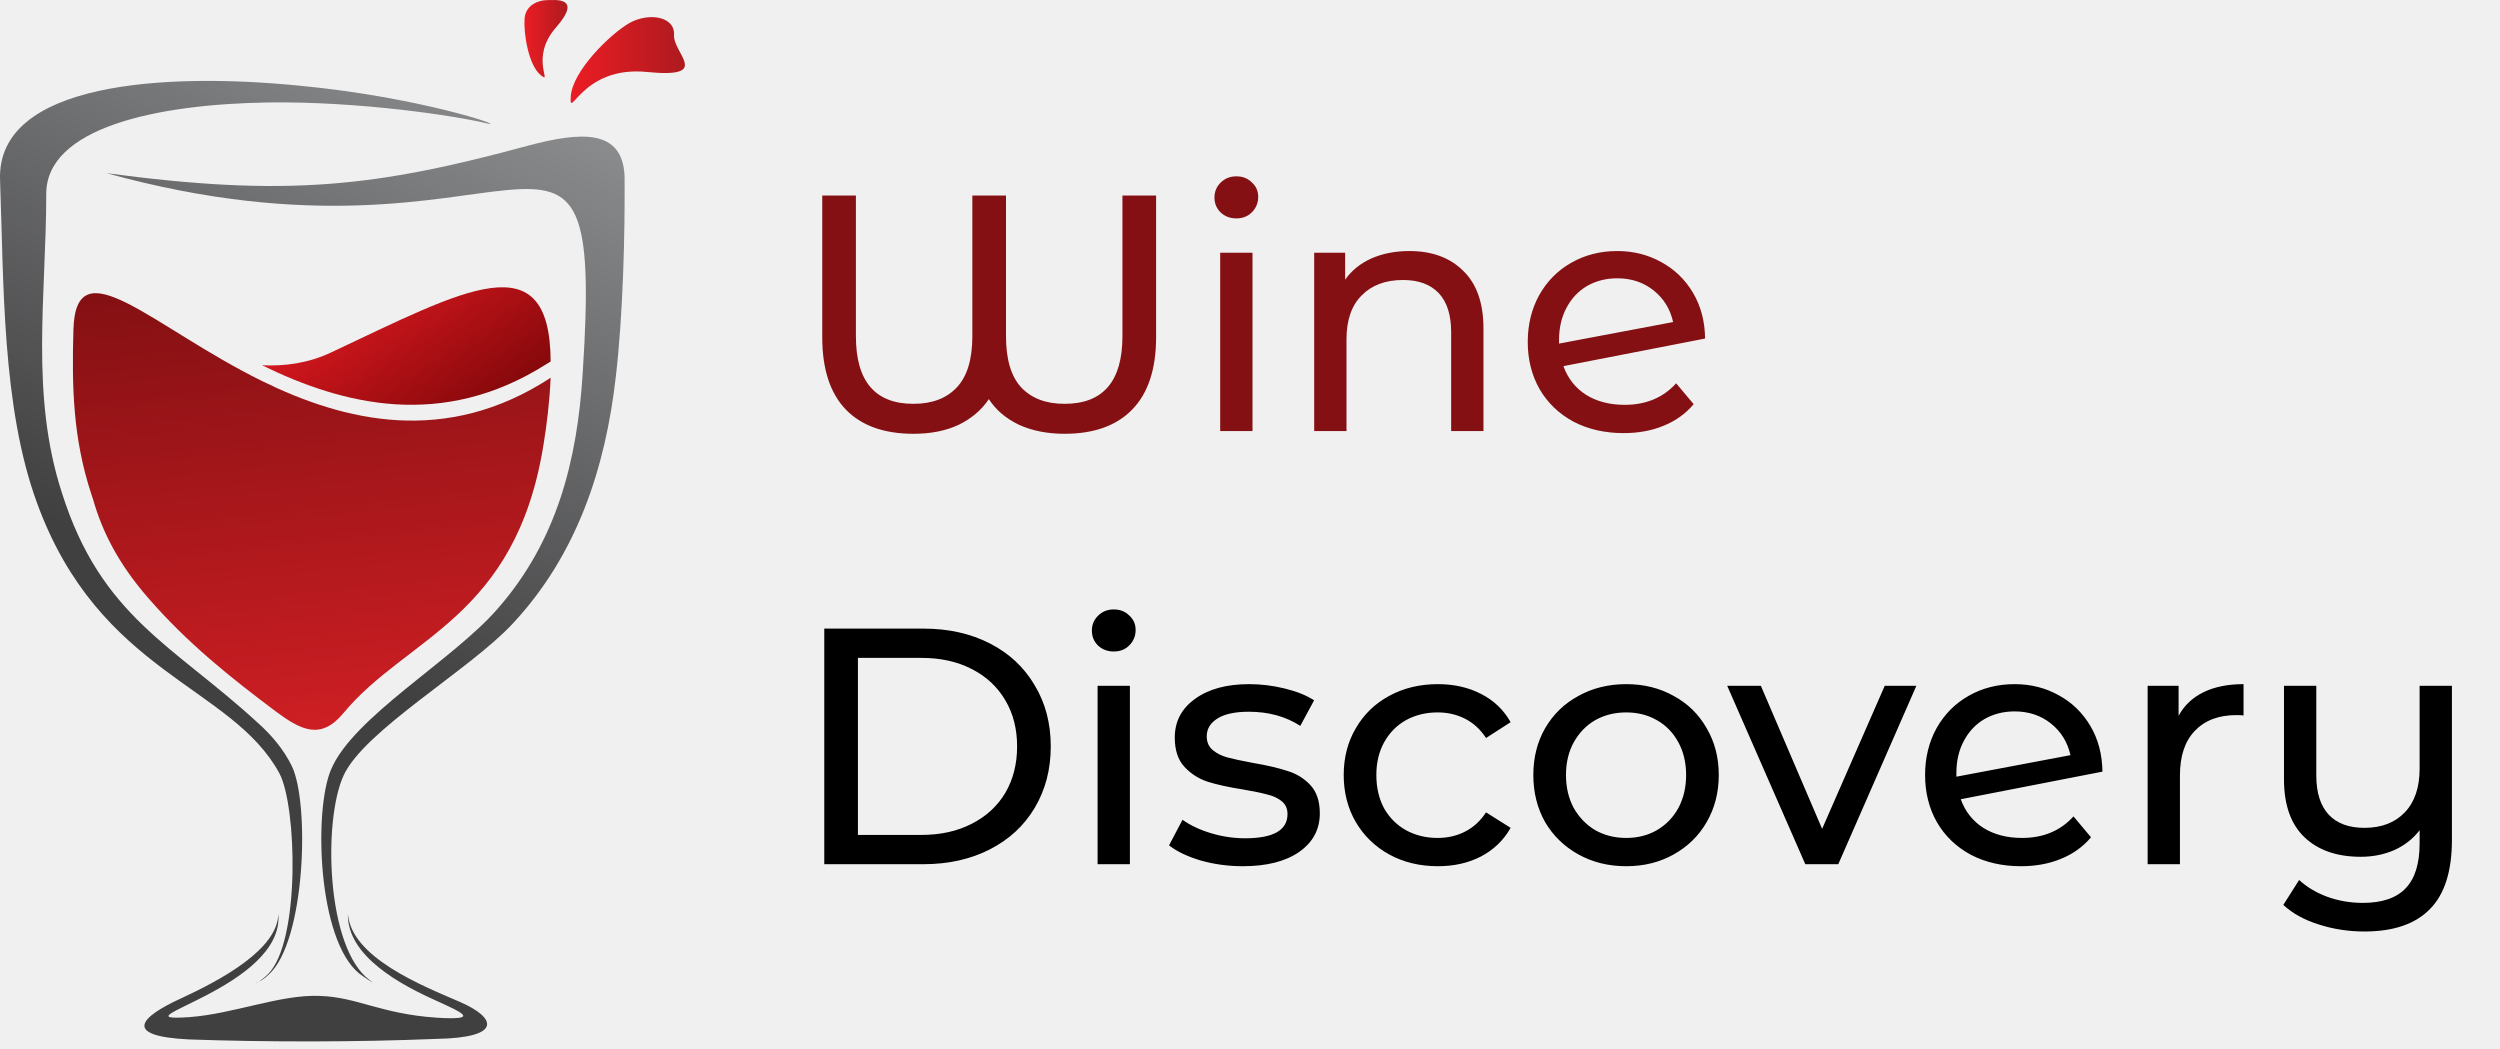
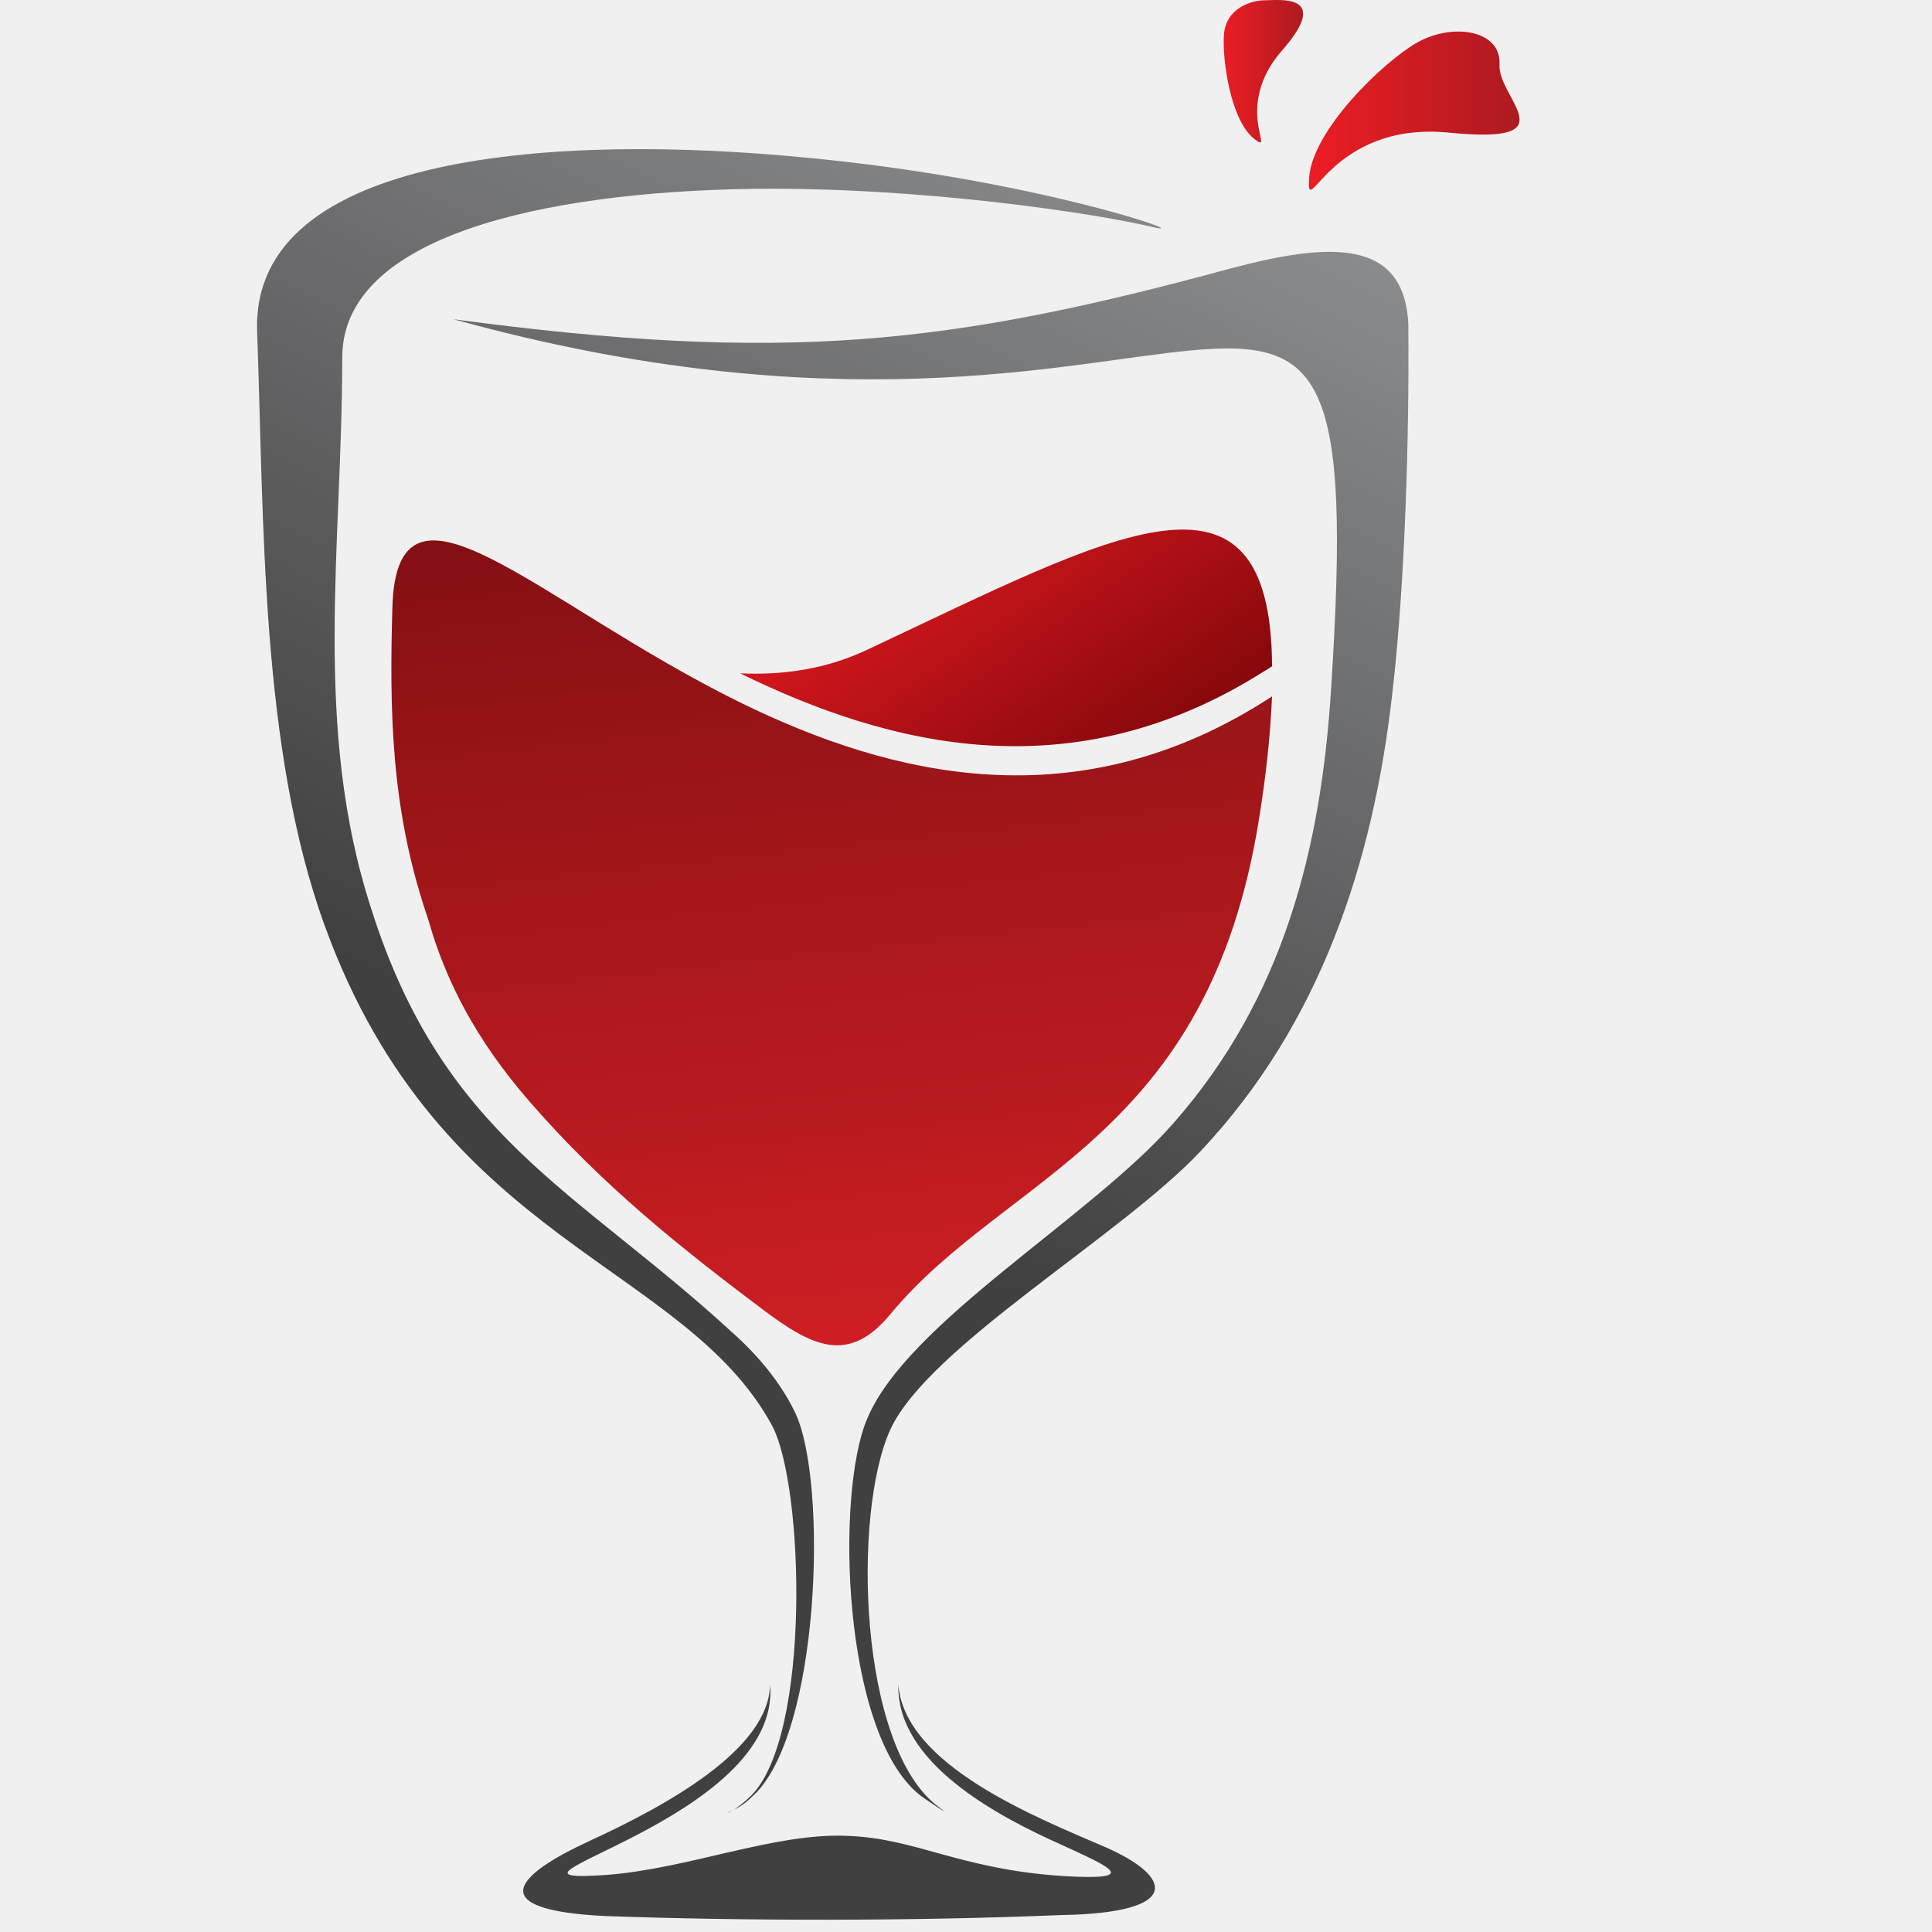
- <svg xmlns="http://www.w3.org/2000/svg" width="260" height="109" viewBox="0 0 260 109" fill="none">
+ <svg xmlns="http://www.w3.org/2000/svg" width="32" height="32" viewBox="0 0 80 109" fill="none">
  <g clip-path="url(#clip0_349_7046)">
    <path d="M50.767 12.861C47.262 12.012 37.37 10.541 27.986 10.654C16.172 10.824 4.81 13.314 4.81 20.161C4.81 30.744 3.114 41.043 6.449 51.286C10.519 64.132 17.981 67.074 26.742 75.11C28.212 76.412 29.512 77.94 30.36 79.694C32.226 83.599 31.773 97.972 27.93 101.368C27.534 101.764 27.138 101.99 26.912 102.103C26.403 102.33 26.403 102.386 26.912 102.103C27.138 101.934 27.477 101.707 27.873 101.311C31.265 97.916 30.869 83.825 29.06 80.43C24.086 71.262 10.349 70.13 3.849 52.304C0.174 42.288 0.401 29.329 0.005 18.69C-0.334 8.504 17.246 7.542 31.039 8.9C43.644 10.088 52.632 13.201 50.767 12.861Z" fill="url(#paint0_linear_349_7046)" />
    <path d="M11.084 18.011C29.738 20.501 39.009 19.482 55.006 15.125C60.377 13.71 64.729 13.37 64.955 18.294C65.012 24.349 64.786 32.837 64.051 39.119C62.977 48.682 59.981 57.737 53.311 64.867C48.845 69.677 37.879 75.959 35.73 80.656C33.582 85.353 33.922 98.595 38.444 101.934C39.518 102.726 37.483 101.368 37.37 101.254C33.017 97.746 32.621 84.221 34.43 80.033C36.691 74.601 47.093 68.659 51.728 63.339C57.889 56.322 60.037 47.947 60.603 38.779C62.864 3.863 54.102 29.895 11.084 18.011Z" fill="url(#paint1_linear_349_7046)" />
    <path d="M28.947 95.03C29.625 102.726 11.423 106.348 19.677 105.782C24.312 105.442 29.173 103.405 33.243 103.575C37.144 103.688 39.574 105.442 45.397 105.838C49.975 106.121 48.11 105.329 45.397 104.084C41.722 102.443 36.07 99.444 36.183 95.03C36.522 99.614 44.04 102.556 47.827 104.197C51.615 105.838 52.35 107.932 45.34 108.045C37.2 108.385 27.703 108.385 19.677 108.102C12.667 107.762 14.589 105.782 18.772 103.858C23.068 101.877 28.89 98.708 28.947 95.03Z" fill="url(#paint2_linear_349_7046)" />
    <path d="M34.487 36.629C32.113 37.761 29.682 38.1 27.251 37.987C35.674 42.118 46.019 44.721 56.815 37.874C56.928 37.817 57.267 37.591 57.267 37.591C57.211 25.028 48.336 30.121 34.487 36.629Z" fill="url(#paint3_linear_349_7046)" />
    <path d="M27.251 39.628C15.776 33.969 7.862 25.481 7.636 34.309C7.467 40.194 7.58 45.57 9.502 51.399C9.558 51.569 9.615 51.739 9.671 51.908C10.632 55.304 12.328 58.642 15.38 62.151C19.507 66.905 23.916 70.413 28.664 73.978C31.265 75.902 33.356 77.034 35.73 74.148C42.288 66.225 53.65 64.302 56.533 46.193C56.872 44.099 57.154 41.835 57.267 39.289C46.358 46.419 35.787 43.816 27.251 39.628Z" fill="url(#paint4_linear_349_7046)" />
    <path fill-rule="evenodd" clip-rule="evenodd" d="M54.554 1.939C54.667 0.468 56.08 0.015 56.872 0.015C57.663 0.015 60.659 -0.381 57.833 2.845C55.006 6.071 57.55 8.843 56.25 7.825C54.95 6.806 54.441 3.411 54.554 1.939Z" fill="url(#paint5_linear_349_7046)" />
    <path fill-rule="evenodd" clip-rule="evenodd" d="M65.464 2.392C67.499 1.26 70.212 1.713 70.099 3.637C69.986 5.561 74.113 8.164 67.273 7.485C60.49 6.806 59.19 12.635 59.359 10.032C59.529 7.372 63.486 3.524 65.464 2.392Z" fill="url(#paint6_linear_349_7046)" />
-     <path d="M120.234 20.334V35.069C120.234 38.382 119.406 40.89 117.749 42.593C116.116 44.273 113.771 45.114 110.714 45.114C108.918 45.114 107.331 44.798 105.954 44.169C104.601 43.515 103.563 42.629 102.839 41.508C102.093 42.629 101.054 43.515 99.724 44.169C98.394 44.798 96.819 45.114 94.999 45.114C91.943 45.114 89.598 44.273 87.964 42.593C86.331 40.89 85.514 38.382 85.514 35.069V20.334H89.014V34.964C89.014 39.654 91.009 41.998 94.999 41.998C96.936 41.998 98.441 41.427 99.514 40.283C100.588 39.14 101.124 37.367 101.124 34.964V20.334H104.624V34.964C104.624 37.367 105.149 39.14 106.199 40.283C107.273 41.427 108.778 41.998 110.714 41.998C114.728 41.998 116.734 39.654 116.734 34.964V20.334H120.234ZM126.899 26.284H130.259V44.834H126.899V26.284ZM128.579 22.713C127.926 22.713 127.378 22.503 126.934 22.084C126.514 21.663 126.304 21.15 126.304 20.544C126.304 19.937 126.514 19.424 126.934 19.003C127.378 18.56 127.926 18.338 128.579 18.338C129.233 18.338 129.769 18.549 130.189 18.968C130.633 19.365 130.854 19.867 130.854 20.474C130.854 21.104 130.633 21.64 130.189 22.084C129.769 22.503 129.233 22.713 128.579 22.713ZM146.58 26.108C148.936 26.108 150.803 26.797 152.18 28.174C153.58 29.527 154.28 31.522 154.28 34.158V44.834H150.92V34.544C150.92 32.747 150.488 31.393 149.625 30.483C148.761 29.573 147.525 29.119 145.915 29.119C144.095 29.119 142.66 29.655 141.61 30.729C140.56 31.779 140.035 33.295 140.035 35.279V44.834H136.675V26.284H139.895V29.084C140.571 28.127 141.481 27.392 142.625 26.878C143.791 26.365 145.11 26.108 146.58 26.108ZM168.965 42.103C171.182 42.103 172.967 41.357 174.32 39.864L176.14 42.033C175.324 43.014 174.285 43.76 173.025 44.273C171.789 44.787 170.4 45.044 168.86 45.044C166.9 45.044 165.162 44.647 163.645 43.853C162.129 43.037 160.95 41.905 160.11 40.459C159.294 39.012 158.885 37.379 158.885 35.559C158.885 33.762 159.282 32.14 160.075 30.694C160.892 29.247 162 28.127 163.4 27.334C164.824 26.517 166.422 26.108 168.195 26.108C169.875 26.108 171.404 26.494 172.78 27.264C174.157 28.01 175.254 29.072 176.07 30.448C176.887 31.825 177.307 33.412 177.33 35.209L162.595 38.078C163.062 39.362 163.844 40.353 164.94 41.053C166.06 41.754 167.402 42.103 168.965 42.103ZM168.195 28.944C167.029 28.944 165.979 29.212 165.045 29.748C164.135 30.285 163.424 31.044 162.91 32.023C162.397 32.98 162.14 34.1 162.14 35.383V35.733L174.005 33.493C173.702 32.14 173.025 31.044 171.975 30.203C170.925 29.363 169.665 28.944 168.195 28.944Z" fill="#841013" />
-     <path d="M85.724 65.376H96.049C98.639 65.376 100.938 65.889 102.944 66.916C104.951 67.942 106.503 69.389 107.599 71.256C108.719 73.099 109.279 75.222 109.279 77.626C109.279 80.029 108.719 82.164 107.599 84.031C106.503 85.874 104.951 87.309 102.944 88.336C100.938 89.362 98.639 89.876 96.049 89.876H85.724V65.376ZM95.839 86.831C97.823 86.831 99.561 86.446 101.054 85.676C102.571 84.906 103.738 83.832 104.554 82.456C105.371 81.056 105.779 79.446 105.779 77.626C105.779 75.806 105.371 74.207 104.554 72.831C103.738 71.431 102.571 70.346 101.054 69.576C99.561 68.806 97.823 68.421 95.839 68.421H89.224V86.831H95.839ZM114.15 71.326H117.51V89.876H114.15V71.326ZM115.83 67.756C115.177 67.756 114.629 67.546 114.185 67.126C113.765 66.706 113.555 66.192 113.555 65.586C113.555 64.979 113.765 64.466 114.185 64.046C114.629 63.602 115.177 63.381 115.83 63.381C116.484 63.381 117.02 63.591 117.44 64.011C117.884 64.407 118.105 64.909 118.105 65.516C118.105 66.146 117.884 66.682 117.44 67.126C117.02 67.546 116.484 67.756 115.83 67.756ZM129.246 90.086C127.729 90.086 126.271 89.887 124.871 89.491C123.471 89.071 122.374 88.546 121.581 87.916L122.981 85.256C123.797 85.839 124.789 86.306 125.956 86.656C127.122 87.006 128.301 87.181 129.491 87.181C132.431 87.181 133.901 86.341 133.901 84.661C133.901 84.101 133.702 83.657 133.306 83.331C132.909 83.004 132.407 82.771 131.801 82.631C131.217 82.467 130.377 82.292 129.281 82.106C127.787 81.872 126.562 81.604 125.606 81.301C124.672 80.997 123.867 80.484 123.191 79.761C122.514 79.037 122.176 78.022 122.176 76.716C122.176 75.036 122.876 73.694 124.276 72.691C125.676 71.664 127.554 71.151 129.911 71.151C131.147 71.151 132.384 71.302 133.621 71.606C134.857 71.909 135.872 72.317 136.666 72.831L135.231 75.491C133.714 74.511 131.929 74.021 129.876 74.021C128.452 74.021 127.367 74.254 126.621 74.721C125.874 75.187 125.501 75.806 125.501 76.576C125.501 77.182 125.711 77.661 126.131 78.011C126.551 78.361 127.064 78.617 127.671 78.781C128.301 78.944 129.176 79.131 130.296 79.341C131.789 79.597 132.991 79.877 133.901 80.181C134.834 80.461 135.627 80.951 136.281 81.651C136.934 82.351 137.261 83.331 137.261 84.591C137.261 86.271 136.537 87.612 135.091 88.616C133.667 89.596 131.719 90.086 129.246 90.086ZM149.545 90.086C147.655 90.086 145.963 89.677 144.47 88.861C143 88.044 141.845 86.924 141.005 85.501C140.165 84.054 139.745 82.421 139.745 80.601C139.745 78.781 140.165 77.159 141.005 75.736C141.845 74.289 143 73.169 144.47 72.376C145.963 71.559 147.655 71.151 149.545 71.151C151.225 71.151 152.718 71.489 154.025 72.166C155.355 72.842 156.382 73.822 157.105 75.106L154.55 76.751C153.967 75.864 153.243 75.199 152.38 74.756C151.517 74.312 150.56 74.091 149.51 74.091C148.297 74.091 147.2 74.359 146.22 74.896C145.263 75.432 144.505 76.202 143.945 77.206C143.408 78.186 143.14 79.317 143.14 80.601C143.14 81.907 143.408 83.062 143.945 84.066C144.505 85.046 145.263 85.804 146.22 86.341C147.2 86.877 148.297 87.146 149.51 87.146C150.56 87.146 151.517 86.924 152.38 86.481C153.243 86.037 153.967 85.372 154.55 84.486L157.105 86.096C156.382 87.379 155.355 88.371 154.025 89.071C152.718 89.747 151.225 90.086 149.545 90.086ZM169.127 90.086C167.283 90.086 165.627 89.677 164.157 88.861C162.687 88.044 161.532 86.924 160.692 85.501C159.875 84.054 159.467 82.421 159.467 80.601C159.467 78.781 159.875 77.159 160.692 75.736C161.532 74.289 162.687 73.169 164.157 72.376C165.627 71.559 167.283 71.151 169.127 71.151C170.97 71.151 172.615 71.559 174.062 72.376C175.532 73.169 176.675 74.289 177.492 75.736C178.332 77.159 178.752 78.781 178.752 80.601C178.752 82.421 178.332 84.054 177.492 85.501C176.675 86.924 175.532 88.044 174.062 88.861C172.615 89.677 170.97 90.086 169.127 90.086ZM169.127 87.146C170.317 87.146 171.378 86.877 172.312 86.341C173.268 85.781 174.015 85.011 174.552 84.031C175.088 83.027 175.357 81.884 175.357 80.601C175.357 79.317 175.088 78.186 174.552 77.206C174.015 76.202 173.268 75.432 172.312 74.896C171.378 74.359 170.317 74.091 169.127 74.091C167.937 74.091 166.863 74.359 165.907 74.896C164.973 75.432 164.227 76.202 163.667 77.206C163.13 78.186 162.862 79.317 162.862 80.601C162.862 81.884 163.13 83.027 163.667 84.031C164.227 85.011 164.973 85.781 165.907 86.341C166.863 86.877 167.937 87.146 169.127 87.146ZM199.301 71.326L191.181 89.876H187.751L179.631 71.326H183.131L189.501 86.201L196.011 71.326H199.301ZM210.289 87.146C212.505 87.146 214.29 86.399 215.644 84.906L217.464 87.076C216.647 88.056 215.609 88.802 214.349 89.316C213.112 89.829 211.724 90.086 210.184 90.086C208.224 90.086 206.485 89.689 204.969 88.896C203.452 88.079 202.274 86.947 201.434 85.501C200.617 84.054 200.209 82.421 200.209 80.601C200.209 78.804 200.605 77.182 201.399 75.736C202.215 74.289 203.324 73.169 204.724 72.376C206.147 71.559 207.745 71.151 209.519 71.151C211.199 71.151 212.727 71.536 214.104 72.306C215.48 73.052 216.577 74.114 217.394 75.491C218.21 76.867 218.63 78.454 218.654 80.251L203.919 83.121C204.385 84.404 205.167 85.396 206.264 86.096C207.384 86.796 208.725 87.146 210.289 87.146ZM209.519 73.986C208.352 73.986 207.302 74.254 206.369 74.791C205.459 75.327 204.747 76.086 204.234 77.066C203.72 78.022 203.464 79.142 203.464 80.426V80.776L215.329 78.536C215.025 77.182 214.349 76.086 213.299 75.246C212.249 74.406 210.989 73.986 209.519 73.986ZM226.574 74.441C227.158 73.367 228.021 72.551 229.164 71.991C230.308 71.431 231.696 71.151 233.329 71.151V74.406C233.143 74.382 232.886 74.371 232.559 74.371C230.739 74.371 229.304 74.919 228.254 76.016C227.228 77.089 226.714 78.629 226.714 80.636V89.876H223.354V71.326H226.574V74.441ZM255 71.326V87.356C255 90.599 254.242 92.991 252.725 94.531C251.208 96.094 248.933 96.876 245.9 96.876C244.243 96.876 242.657 96.631 241.14 96.141C239.647 95.674 238.422 94.997 237.465 94.111L239.11 91.521C239.927 92.267 240.907 92.851 242.05 93.271C243.217 93.691 244.442 93.901 245.725 93.901C247.755 93.901 249.248 93.387 250.205 92.361C251.162 91.357 251.64 89.806 251.64 87.706V86.341C250.963 87.227 250.088 87.916 249.015 88.406C247.942 88.872 246.775 89.106 245.515 89.106C243.042 89.106 241.093 88.429 239.67 87.076C238.247 85.722 237.535 83.716 237.535 81.056V71.326H240.895V80.671C240.895 82.444 241.327 83.797 242.19 84.731C243.053 85.641 244.29 86.096 245.9 86.096C247.673 86.096 249.073 85.559 250.1 84.486C251.127 83.412 251.64 81.896 251.64 79.936V71.326H255Z" fill="black" />
  </g>
  <defs>
    <linearGradient id="paint0_linear_349_7046" x1="60.415" y1="-32.849" x2="14.278" y2="58.542" gradientUnits="userSpaceOnUse">
      <stop offset="0.005" stop-color="#BBBDBF" />
      <stop offset="1" stop-color="#404041" />
    </linearGradient>
    <linearGradient id="paint1_linear_349_7046" x1="69.447" y1="-28.291" x2="23.309" y2="63.102" gradientUnits="userSpaceOnUse">
      <stop offset="0.005" stop-color="#BBBDBF" />
      <stop offset="1" stop-color="#404041" />
    </linearGradient>
    <linearGradient id="paint2_linear_349_7046" x1="94.428" y1="-15.675" x2="48.292" y2="75.715" gradientUnits="userSpaceOnUse">
      <stop offset="0.005" stop-color="#BBBDBF" />
      <stop offset="1" stop-color="#404041" />
    </linearGradient>
    <linearGradient id="paint3_linear_349_7046" x1="35.413" y1="25.852" x2="49.486" y2="46.157" gradientUnits="userSpaceOnUse">
      <stop stop-color="#EC1C24" />
      <stop offset="1" stop-color="#7A0608" />
    </linearGradient>
    <linearGradient id="paint4_linear_349_7046" x1="31.106" y1="28.286" x2="36.843" y2="80.386" gradientUnits="userSpaceOnUse">
      <stop stop-color="#841013" />
      <stop offset="1" stop-color="#D52025" />
    </linearGradient>
    <linearGradient id="paint5_linear_349_7046" x1="54.533" y1="4.051" x2="59.009" y2="4.051" gradientUnits="userSpaceOnUse">
      <stop stop-color="#EC1C24" />
      <stop offset="1" stop-color="#AD1B1F" />
    </linearGradient>
    <linearGradient id="paint6_linear_349_7046" x1="59.373" y1="6.223" x2="71.213" y2="6.223" gradientUnits="userSpaceOnUse">
      <stop stop-color="#EC1C24" />
      <stop offset="1" stop-color="#AD1B1F" />
    </linearGradient>
    <clipPath id="clip0_349_7046">
-       <rect width="259.049" height="109" fill="white" />
+       <rect width="80" height="109" fill="white" />
    </clipPath>
  </defs>
</svg>
